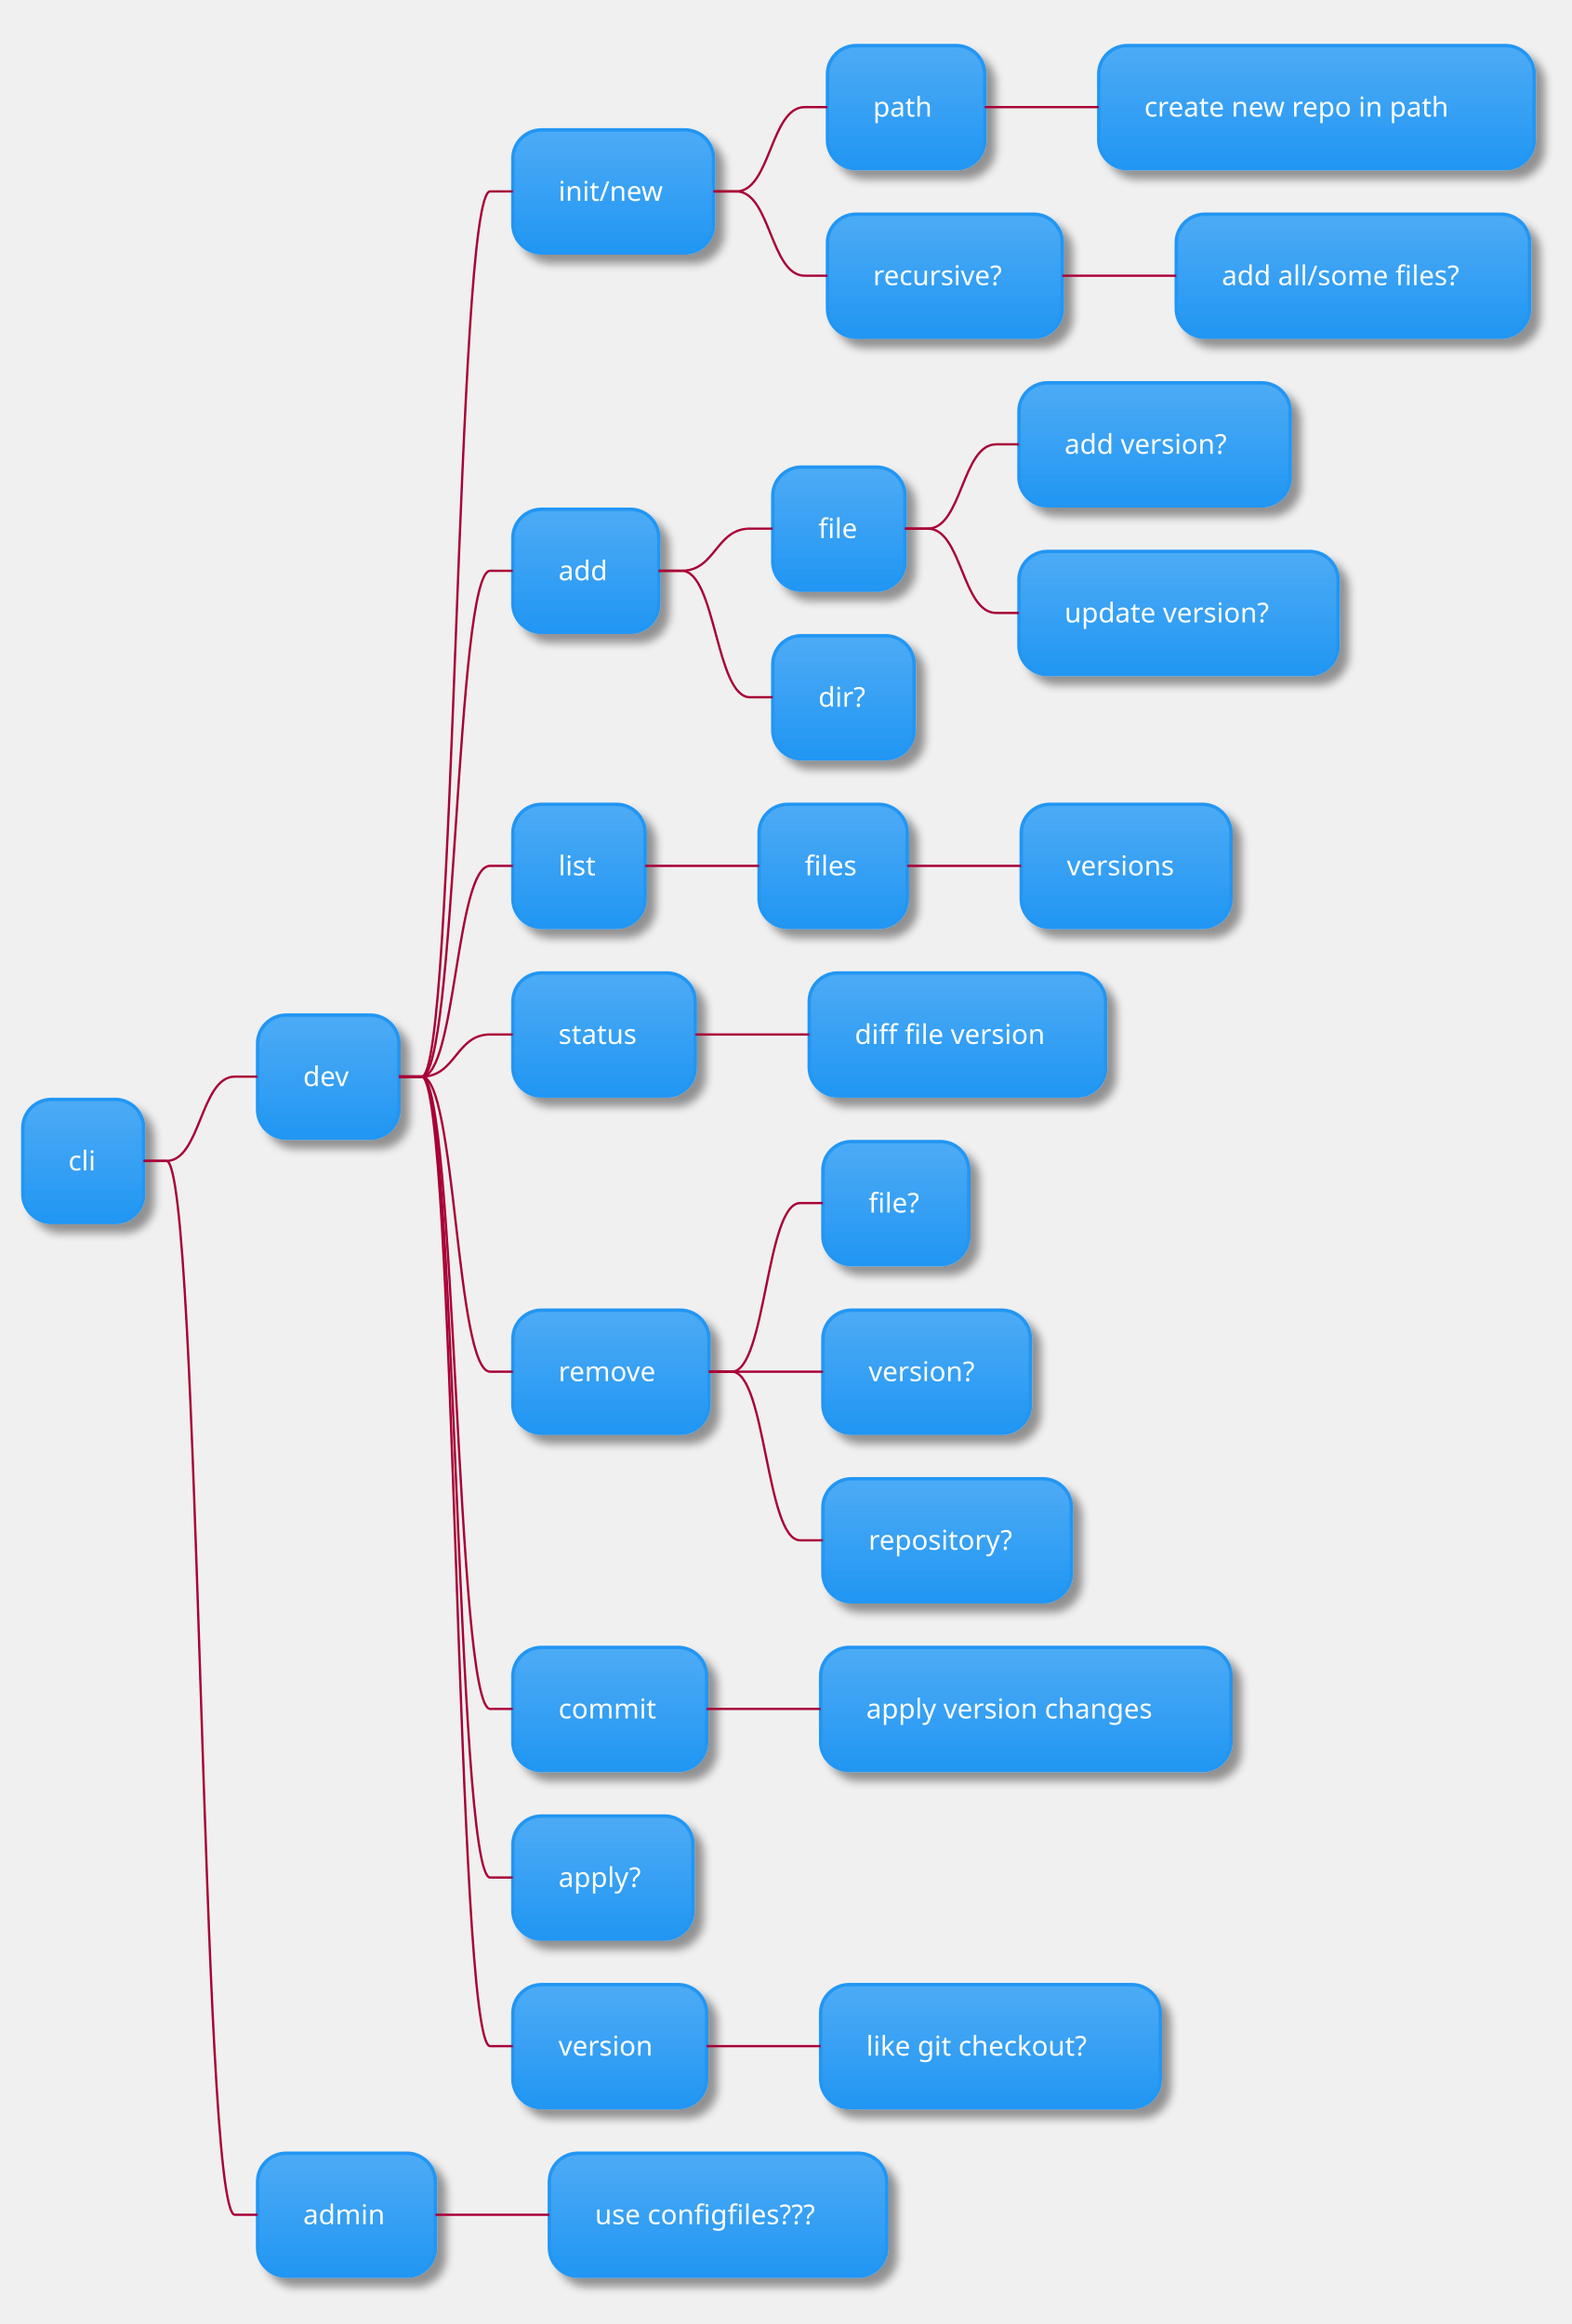
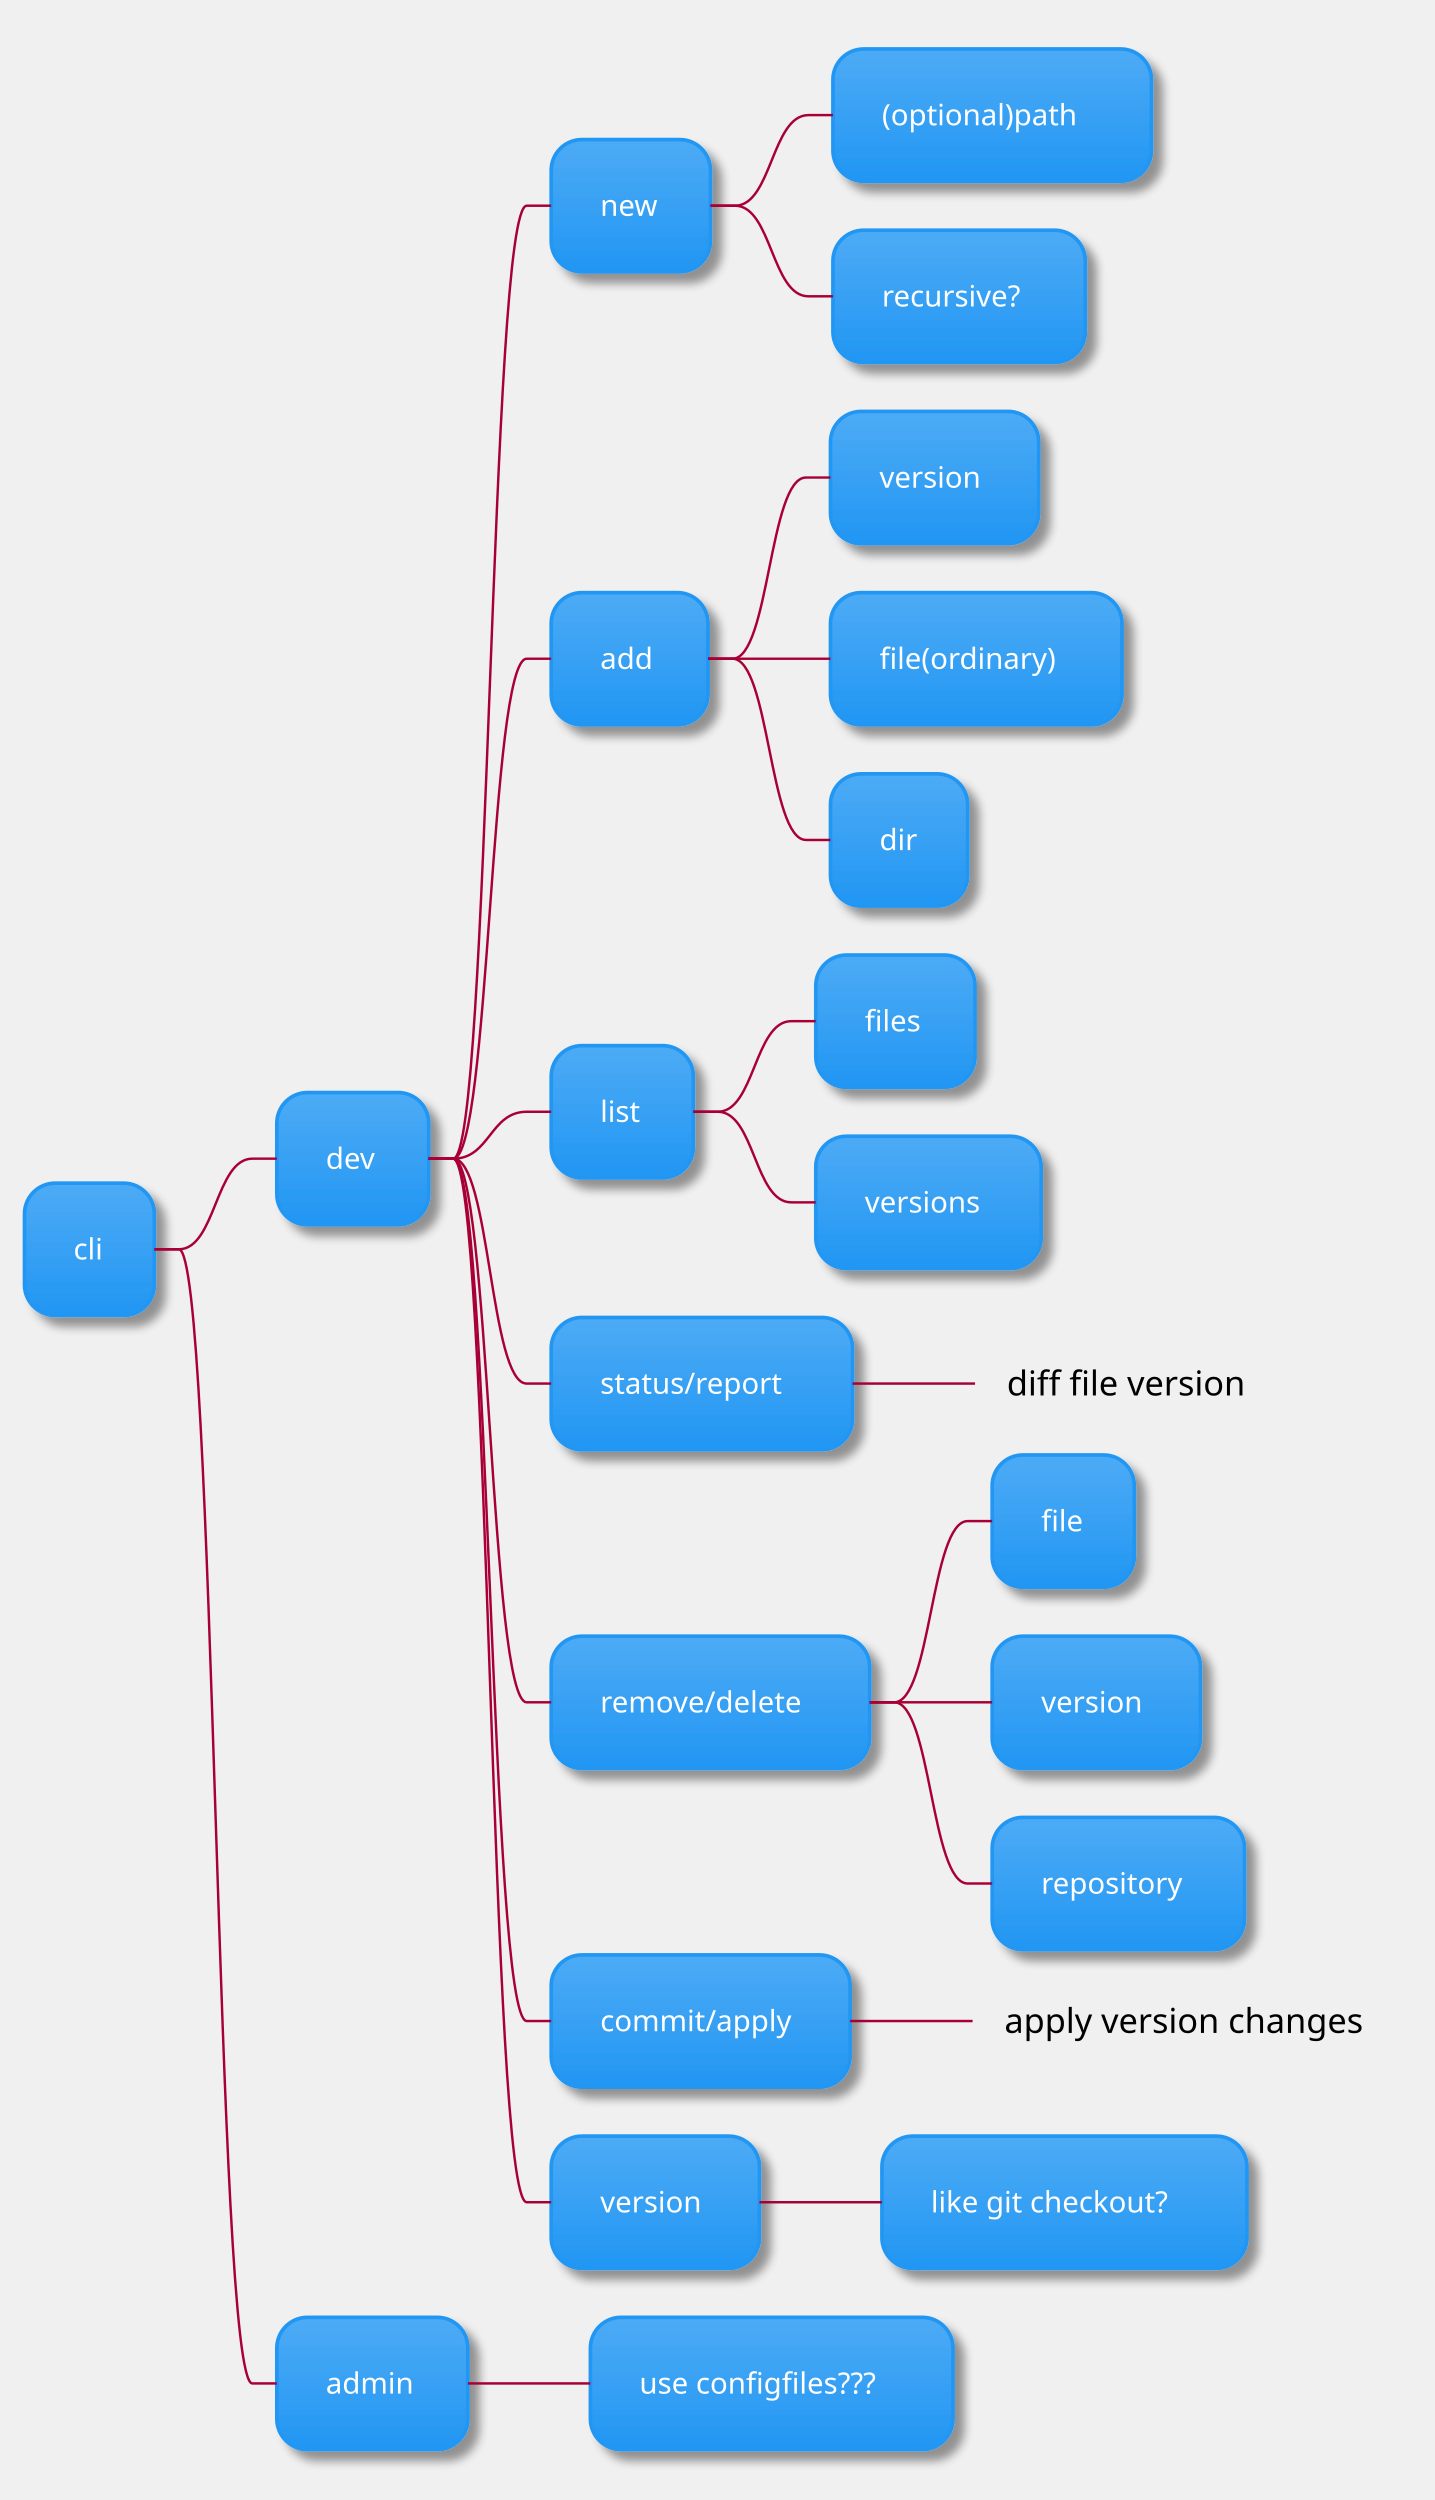
- <svg xmlns="http://www.w3.org/2000/svg" contentScriptType="application/ecmascript" contentStyleType="text/css" height="1062.5px" preserveAspectRatio="none" style="width:718px;height:1062px;background:#00000000;" version="1.1" viewBox="0 0 718 1062" width="718.75px" zoomAndPan="magnify">
+ <svg xmlns="http://www.w3.org/2000/svg" contentScriptType="application/ecmascript" contentStyleType="text/css" height="1063.542px" preserveAspectRatio="none" style="width:610px;height:1063px;background:#00000000;" version="1.1" viewBox="0 0 610 1063" width="610.417px" zoomAndPan="magnify">
  <defs>
-     <linearGradient id="gbsznb9uip6qq0" x1="50%" x2="50%" y1="0%" y2="100%">
+     <linearGradient id="gnbsfqv4hoj7f0" x1="50%" x2="50%" y1="0%" y2="100%">
      <stop offset="0%" stop-color="#4DABF5" />
      <stop offset="100%" stop-color="#2196F3" />
    </linearGradient>
-     <filter height="300%" id="fbsznb9uip6qq" width="300%" x="-1" y="-1">
+     <filter height="300%" id="fnbsfqv4hoj7f" width="300%" x="-1" y="-1">
      <feGaussianBlur result="blurOut" stdDeviation="2.083" />
      <feColorMatrix in="blurOut" result="blurOut2" type="matrix" values="0 0 0 0 0 0 0 0 0 0 0 0 0 0 0 0 0 0 .4 0" />
      <feOffset dx="4.167" dy="4.167" in="blurOut2" result="blurOut3" />
      <feBlend in="SourceGraphic" in2="blurOut3" mode="normal" />
    </filter>
  </defs>
  <g>
-     <rect fill="url(#gbsznb9uip6qq0)" filter="url(#fbsznb9uip6qq)" height="56.217" rx="13.021" ry="13.021" style="stroke:#2196F3;stroke-width:1.562;" width="55.208" x="10.417" y="502.401" />
-     <text fill="#FFFFFF" font-family="Verdana" font-size="12.5" lengthAdjust="spacing" textLength="13.542" x="31.25" y="534.837">cli</text>
-     <rect fill="url(#gbsznb9uip6qq0)" filter="url(#fbsznb9uip6qq)" height="56.217" rx="13.021" ry="13.021" style="stroke:#2196F3;stroke-width:1.562;" width="64.583" x="117.708" y="463.875" />
-     <text fill="#FFFFFF" font-family="Verdana" font-size="12.5" lengthAdjust="spacing" textLength="22.917" x="138.542" y="496.311">dev</text>
-     <rect fill="url(#gbsznb9uip6qq0)" filter="url(#fbsznb9uip6qq)" height="56.217" rx="13.021" ry="13.021" style="stroke:#2196F3;stroke-width:1.562;" width="91.667" x="234.375" y="59.359" />
-     <text fill="#FFFFFF" font-family="Verdana" font-size="12.5" lengthAdjust="spacing" textLength="50" x="255.208" y="91.795">init/new</text>
-     <rect fill="url(#gbsznb9uip6qq0)" filter="url(#fbsznb9uip6qq)" height="56.217" rx="13.021" ry="13.021" style="stroke:#2196F3;stroke-width:1.562;" width="71.875" x="378.125" y="20.833" />
-     <text fill="#FFFFFF" font-family="Verdana" font-size="12.5" lengthAdjust="spacing" textLength="30.208" x="398.958" y="53.269">path</text>
-     <rect fill="url(#gbsznb9uip6qq0)" filter="url(#fbsznb9uip6qq)" height="56.217" rx="13.021" ry="13.021" style="stroke:#2196F3;stroke-width:1.562;" width="198.958" x="502.083" y="20.833" />
-     <text fill="#FFFFFF" font-family="Verdana" font-size="12.5" lengthAdjust="spacing" textLength="157.292" x="522.917" y="53.269">create new repo in path</text>
-     <path d="M450,48.942 L460.417,48.942 C476.042,48.942 476.042,48.942 491.667,48.942 L502.083,48.942 " fill="none" style="stroke:#A80036;stroke-width:1.042;" />
-     <path d="M326.042,87.467 L336.458,87.467 C352.083,87.467 352.083,48.942 367.708,48.942 L378.125,48.942 " fill="none" style="stroke:#A80036;stroke-width:1.042;" />
-     <rect fill="url(#gbsznb9uip6qq0)" filter="url(#fbsznb9uip6qq)" height="56.217" rx="13.021" ry="13.021" style="stroke:#2196F3;stroke-width:1.562;" width="107.292" x="378.125" y="97.884" />
-     <text fill="#FFFFFF" font-family="Verdana" font-size="12.5" lengthAdjust="spacing" textLength="65.625" x="398.958" y="130.32">recursive?</text>
-     <rect fill="url(#gbsznb9uip6qq0)" filter="url(#fbsznb9uip6qq)" height="56.217" rx="13.021" ry="13.021" style="stroke:#2196F3;stroke-width:1.562;" width="161.458" x="537.5" y="97.884" />
-     <text fill="#FFFFFF" font-family="Verdana" font-size="12.5" lengthAdjust="spacing" textLength="119.792" x="558.333" y="130.32">add all/some files?</text>
-     <path d="M485.417,125.993 L495.833,125.993 C511.458,125.993 511.458,125.993 527.083,125.993 L537.5,125.993 " fill="none" style="stroke:#A80036;stroke-width:1.042;" />
-     <path d="M326.042,87.467 L336.458,87.467 C352.083,87.467 352.083,125.993 367.708,125.993 L378.125,125.993 " fill="none" style="stroke:#A80036;stroke-width:1.042;" />
-     <path d="M182.292,491.984 L192.708,491.984 C208.333,491.984 208.333,87.467 223.958,87.467 L234.375,87.467 " fill="none" style="stroke:#A80036;stroke-width:1.042;" />
-     <rect fill="url(#gbsznb9uip6qq0)" filter="url(#fbsznb9uip6qq)" height="56.217" rx="13.021" ry="13.021" style="stroke:#2196F3;stroke-width:1.562;" width="66.667" x="234.375" y="232.723" />
-     <text fill="#FFFFFF" font-family="Verdana" font-size="12.5" lengthAdjust="spacing" textLength="25" x="255.208" y="265.159">add</text>
-     <rect fill="url(#gbsznb9uip6qq0)" filter="url(#fbsznb9uip6qq)" height="56.217" rx="13.021" ry="13.021" style="stroke:#2196F3;stroke-width:1.562;" width="60.417" x="353.125" y="213.46" />
-     <text fill="#FFFFFF" font-family="Verdana" font-size="12.5" lengthAdjust="spacing" textLength="18.75" x="373.958" y="245.896">file</text>
-     <rect fill="url(#gbsznb9uip6qq0)" filter="url(#fbsznb9uip6qq)" height="56.217" rx="13.021" ry="13.021" style="stroke:#2196F3;stroke-width:1.562;" width="123.958" x="465.625" y="174.935" />
-     <text fill="#FFFFFF" font-family="Verdana" font-size="12.5" lengthAdjust="spacing" textLength="82.292" x="486.458" y="207.371">add version?</text>
-     <path d="M413.542,241.569 L423.958,241.569 C439.583,241.569 439.583,203.044 455.208,203.044 L465.625,203.044 " fill="none" style="stroke:#A80036;stroke-width:1.042;" />
-     <rect fill="url(#gbsznb9uip6qq0)" filter="url(#fbsznb9uip6qq)" height="56.217" rx="13.021" ry="13.021" style="stroke:#2196F3;stroke-width:1.562;" width="145.833" x="465.625" y="251.986" />
-     <text fill="#FFFFFF" font-family="Verdana" font-size="12.5" lengthAdjust="spacing" textLength="104.167" x="486.458" y="284.422">update version?</text>
-     <path d="M413.542,241.569 L423.958,241.569 C439.583,241.569 439.583,280.094 455.208,280.094 L465.625,280.094 " fill="none" style="stroke:#A80036;stroke-width:1.042;" />
-     <path d="M301.042,260.832 L311.458,260.832 C327.083,260.832 327.083,241.569 342.708,241.569 L353.125,241.569 " fill="none" style="stroke:#A80036;stroke-width:1.042;" />
-     <rect fill="url(#gbsznb9uip6qq0)" filter="url(#fbsznb9uip6qq)" height="56.217" rx="13.021" ry="13.021" style="stroke:#2196F3;stroke-width:1.562;" width="64.583" x="353.125" y="290.511" />
-     <text fill="#FFFFFF" font-family="Verdana" font-size="12.5" lengthAdjust="spacing" textLength="22.917" x="373.958" y="322.947">dir?</text>
-     <path d="M301.042,260.832 L311.458,260.832 C327.083,260.832 327.083,318.62 342.708,318.62 L353.125,318.62 " fill="none" style="stroke:#A80036;stroke-width:1.042;" />
-     <path d="M182.292,491.984 L192.708,491.984 C208.333,491.984 208.333,260.832 223.958,260.832 L234.375,260.832 " fill="none" style="stroke:#A80036;stroke-width:1.042;" />
-     <rect fill="url(#gbsznb9uip6qq0)" filter="url(#fbsznb9uip6qq)" height="56.217" rx="13.021" ry="13.021" style="stroke:#2196F3;stroke-width:1.562;" width="60.417" x="234.375" y="367.562" />
-     <text fill="#FFFFFF" font-family="Verdana" font-size="12.5" lengthAdjust="spacing" textLength="18.75" x="255.208" y="399.998">list</text>
-     <rect fill="url(#gbsznb9uip6qq0)" filter="url(#fbsznb9uip6qq)" height="56.217" rx="13.021" ry="13.021" style="stroke:#2196F3;stroke-width:1.562;" width="67.708" x="346.875" y="367.562" />
-     <text fill="#FFFFFF" font-family="Verdana" font-size="12.5" lengthAdjust="spacing" textLength="26.042" x="367.708" y="399.998">files</text>
-     <rect fill="url(#gbsznb9uip6qq0)" filter="url(#fbsznb9uip6qq)" height="56.217" rx="13.021" ry="13.021" style="stroke:#2196F3;stroke-width:1.562;" width="95.833" x="466.667" y="367.562" />
-     <text fill="#FFFFFF" font-family="Verdana" font-size="12.5" lengthAdjust="spacing" textLength="54.167" x="487.5" y="399.998">versions</text>
-     <path d="M414.583,395.671 L425,395.671 C440.625,395.671 440.625,395.671 456.25,395.671 L466.667,395.671 " fill="none" style="stroke:#A80036;stroke-width:1.042;" />
-     <path d="M294.792,395.671 L305.208,395.671 C320.833,395.671 320.833,395.671 336.458,395.671 L346.875,395.671 " fill="none" style="stroke:#A80036;stroke-width:1.042;" />
-     <path d="M182.292,491.984 L192.708,491.984 C208.333,491.984 208.333,395.671 223.958,395.671 L234.375,395.671 " fill="none" style="stroke:#A80036;stroke-width:1.042;" />
-     <rect fill="url(#gbsznb9uip6qq0)" filter="url(#fbsznb9uip6qq)" height="56.217" rx="13.021" ry="13.021" style="stroke:#2196F3;stroke-width:1.562;" width="83.333" x="234.375" y="444.613" />
-     <text fill="#FFFFFF" font-family="Verdana" font-size="12.5" lengthAdjust="spacing" textLength="41.667" x="255.208" y="477.049">status</text>
-     <rect fill="url(#gbsznb9uip6qq0)" filter="url(#fbsznb9uip6qq)" height="56.217" rx="13.021" ry="13.021" style="stroke:#2196F3;stroke-width:1.562;" width="135.417" x="369.792" y="444.613" />
-     <text fill="#FFFFFF" font-family="Verdana" font-size="12.5" lengthAdjust="spacing" textLength="93.75" x="390.625" y="477.049">diff file version</text>
-     <path d="M317.708,472.721 L328.125,472.721 C343.75,472.721 343.75,472.721 359.375,472.721 L369.792,472.721 " fill="none" style="stroke:#A80036;stroke-width:1.042;" />
-     <path d="M182.292,491.984 L192.708,491.984 C208.333,491.984 208.333,472.721 223.958,472.721 L234.375,472.721 " fill="none" style="stroke:#A80036;stroke-width:1.042;" />
-     <rect fill="url(#gbsznb9uip6qq0)" filter="url(#fbsznb9uip6qq)" height="56.217" rx="13.021" ry="13.021" style="stroke:#2196F3;stroke-width:1.562;" width="89.583" x="234.375" y="598.714" />
-     <text fill="#FFFFFF" font-family="Verdana" font-size="12.5" lengthAdjust="spacing" textLength="47.917" x="255.208" y="631.15">remove</text>
-     <rect fill="url(#gbsznb9uip6qq0)" filter="url(#fbsznb9uip6qq)" height="56.217" rx="13.021" ry="13.021" style="stroke:#2196F3;stroke-width:1.562;" width="66.667" x="376.042" y="521.663" />
-     <text fill="#FFFFFF" font-family="Verdana" font-size="12.5" lengthAdjust="spacing" textLength="25" x="396.875" y="554.1">file?</text>
-     <path d="M323.958,626.823 L334.375,626.823 C350,626.823 350,549.772 365.625,549.772 L376.042,549.772 " fill="none" style="stroke:#A80036;stroke-width:1.042;" />
-     <rect fill="url(#gbsznb9uip6qq0)" filter="url(#fbsznb9uip6qq)" height="56.217" rx="13.021" ry="13.021" style="stroke:#2196F3;stroke-width:1.562;" width="94.792" x="376.042" y="598.714" />
-     <text fill="#FFFFFF" font-family="Verdana" font-size="12.5" lengthAdjust="spacing" textLength="53.125" x="396.875" y="631.15">version?</text>
-     <path d="M323.958,626.823 L334.375,626.823 C350,626.823 350,626.823 365.625,626.823 L376.042,626.823 " fill="none" style="stroke:#A80036;stroke-width:1.042;" />
-     <rect fill="url(#gbsznb9uip6qq0)" filter="url(#fbsznb9uip6qq)" height="56.217" rx="13.021" ry="13.021" style="stroke:#2196F3;stroke-width:1.562;" width="113.542" x="376.042" y="675.765" />
-     <text fill="#FFFFFF" font-family="Verdana" font-size="12.5" lengthAdjust="spacing" textLength="71.875" x="396.875" y="708.201">repository?</text>
-     <path d="M323.958,626.823 L334.375,626.823 C350,626.823 350,703.874 365.625,703.874 L376.042,703.874 " fill="none" style="stroke:#A80036;stroke-width:1.042;" />
-     <path d="M182.292,491.984 L192.708,491.984 C208.333,491.984 208.333,626.823 223.958,626.823 L234.375,626.823 " fill="none" style="stroke:#A80036;stroke-width:1.042;" />
-     <rect fill="url(#gbsznb9uip6qq0)" filter="url(#fbsznb9uip6qq)" height="56.217" rx="13.021" ry="13.021" style="stroke:#2196F3;stroke-width:1.562;" width="88.542" x="234.375" y="752.816" />
-     <text fill="#FFFFFF" font-family="Verdana" font-size="12.5" lengthAdjust="spacing" textLength="46.875" x="255.208" y="785.252">commit</text>
-     <rect fill="url(#gbsznb9uip6qq0)" filter="url(#fbsznb9uip6qq)" height="56.217" rx="13.021" ry="13.021" style="stroke:#2196F3;stroke-width:1.562;" width="187.5" x="375" y="752.816" />
-     <text fill="#FFFFFF" font-family="Verdana" font-size="12.5" lengthAdjust="spacing" textLength="145.833" x="395.833" y="785.252">apply version changes</text>
-     <path d="M322.917,780.924 L333.333,780.924 C348.958,780.924 348.958,780.924 364.583,780.924 L375,780.924 " fill="none" style="stroke:#A80036;stroke-width:1.042;" />
-     <path d="M182.292,491.984 L192.708,491.984 C208.333,491.984 208.333,780.924 223.958,780.924 L234.375,780.924 " fill="none" style="stroke:#A80036;stroke-width:1.042;" />
-     <rect fill="url(#gbsznb9uip6qq0)" filter="url(#fbsznb9uip6qq)" height="56.217" rx="13.021" ry="13.021" style="stroke:#2196F3;stroke-width:1.562;" width="82.292" x="234.375" y="829.866" />
-     <text fill="#FFFFFF" font-family="Verdana" font-size="12.5" lengthAdjust="spacing" textLength="40.625" x="255.208" y="862.303">apply?</text>
-     <path d="M182.292,491.984 L192.708,491.984 C208.333,491.984 208.333,857.975 223.958,857.975 L234.375,857.975 " fill="none" style="stroke:#A80036;stroke-width:1.042;" />
-     <rect fill="url(#gbsznb9uip6qq0)" filter="url(#fbsznb9uip6qq)" height="56.217" rx="13.021" ry="13.021" style="stroke:#2196F3;stroke-width:1.562;" width="88.542" x="234.375" y="906.917" />
-     <text fill="#FFFFFF" font-family="Verdana" font-size="12.5" lengthAdjust="spacing" textLength="46.875" x="255.208" y="939.353">version</text>
-     <rect fill="url(#gbsznb9uip6qq0)" filter="url(#fbsznb9uip6qq)" height="56.217" rx="13.021" ry="13.021" style="stroke:#2196F3;stroke-width:1.562;" width="155.208" x="375" y="906.917" />
-     <text fill="#FFFFFF" font-family="Verdana" font-size="12.5" lengthAdjust="spacing" textLength="113.542" x="395.833" y="939.353">like git checkout?</text>
-     <path d="M322.917,935.026 L333.333,935.026 C348.958,935.026 348.958,935.026 364.583,935.026 L375,935.026 " fill="none" style="stroke:#A80036;stroke-width:1.042;" />
-     <path d="M182.292,491.984 L192.708,491.984 C208.333,491.984 208.333,935.026 223.958,935.026 L234.375,935.026 " fill="none" style="stroke:#A80036;stroke-width:1.042;" />
-     <path d="M65.625,530.509 L76.042,530.509 C91.667,530.509 91.667,491.984 107.292,491.984 L117.708,491.984 " fill="none" style="stroke:#A80036;stroke-width:1.042;" />
-     <rect fill="url(#gbsznb9uip6qq0)" filter="url(#fbsznb9uip6qq)" height="56.217" rx="13.021" ry="13.021" style="stroke:#2196F3;stroke-width:1.562;" width="81.25" x="117.708" y="983.968" />
-     <text fill="#FFFFFF" font-family="Verdana" font-size="12.5" lengthAdjust="spacing" textLength="39.583" x="138.542" y="1016.404">admin</text>
-     <rect fill="url(#gbsznb9uip6qq0)" filter="url(#fbsznb9uip6qq)" height="56.217" rx="13.021" ry="13.021" style="stroke:#2196F3;stroke-width:1.562;" width="154.167" x="251.042" y="983.968" />
-     <text fill="#FFFFFF" font-family="Verdana" font-size="12.5" lengthAdjust="spacing" textLength="112.5" x="271.875" y="1016.404">use configfiles???</text>
-     <path d="M198.958,1012.077 L209.375,1012.077 C225,1012.077 225,1012.077 240.625,1012.077 L251.042,1012.077 " fill="none" style="stroke:#A80036;stroke-width:1.042;" />
-     <path d="M65.625,530.509 L76.042,530.509 C91.667,530.509 91.667,1012.077 107.292,1012.077 L117.708,1012.077 " fill="none" style="stroke:#A80036;stroke-width:1.042;" />
+     <rect fill="url(#gnbsfqv4hoj7f0)" filter="url(#fnbsfqv4hoj7f)" height="56.217" rx="13.021" ry="13.021" style="stroke:#2196F3;stroke-width:1.562;" width="55.208" x="10.417" y="503.084" />
+     <text fill="#FFFFFF" font-family="Verdana" font-size="12.5" lengthAdjust="spacing" textLength="13.542" x="31.25" y="535.52">cli</text>
+     <rect fill="url(#gnbsfqv4hoj7f0)" filter="url(#fnbsfqv4hoj7f)" height="56.217" rx="13.021" ry="13.021" style="stroke:#2196F3;stroke-width:1.562;" width="64.583" x="117.708" y="464.559" />
+     <text fill="#FFFFFF" font-family="Verdana" font-size="12.5" lengthAdjust="spacing" textLength="22.917" x="138.542" y="496.995">dev</text>
+     <rect fill="url(#gnbsfqv4hoj7f0)" filter="url(#fnbsfqv4hoj7f)" height="56.217" rx="13.021" ry="13.021" style="stroke:#2196F3;stroke-width:1.562;" width="67.708" x="234.375" y="59.359" />
+     <text fill="#FFFFFF" font-family="Verdana" font-size="12.5" lengthAdjust="spacing" textLength="26.042" x="255.208" y="91.795">new</text>
+     <rect fill="url(#gnbsfqv4hoj7f0)" filter="url(#fnbsfqv4hoj7f)" height="56.217" rx="13.021" ry="13.021" style="stroke:#2196F3;stroke-width:1.562;" width="135.417" x="354.167" y="20.833" />
+     <text fill="#FFFFFF" font-family="Verdana" font-size="12.5" lengthAdjust="spacing" textLength="93.75" x="375" y="53.269">(optional)path</text>
+     <path d="M302.083,87.467 L312.5,87.467 C328.125,87.467 328.125,48.942 343.75,48.942 L354.167,48.942 " fill="none" style="stroke:#A80036;stroke-width:1.042;" />
+     <rect fill="url(#gnbsfqv4hoj7f0)" filter="url(#fnbsfqv4hoj7f)" height="56.217" rx="13.021" ry="13.021" style="stroke:#2196F3;stroke-width:1.562;" width="107.292" x="354.167" y="97.884" />
+     <text fill="#FFFFFF" font-family="Verdana" font-size="12.5" lengthAdjust="spacing" textLength="65.625" x="375" y="130.32">recursive?</text>
+     <path d="M302.083,87.467 L312.5,87.467 C328.125,87.467 328.125,125.993 343.75,125.993 L354.167,125.993 " fill="none" style="stroke:#A80036;stroke-width:1.042;" />
+     <path d="M182.292,492.668 L192.708,492.668 C208.333,492.668 208.333,87.467 223.958,87.467 L234.375,87.467 " fill="none" style="stroke:#A80036;stroke-width:1.042;" />
+     <rect fill="url(#gnbsfqv4hoj7f0)" filter="url(#fnbsfqv4hoj7f)" height="56.217" rx="13.021" ry="13.021" style="stroke:#2196F3;stroke-width:1.562;" width="66.667" x="234.375" y="251.986" />
+     <text fill="#FFFFFF" font-family="Verdana" font-size="12.5" lengthAdjust="spacing" textLength="25" x="255.208" y="284.422">add</text>
+     <rect fill="url(#gnbsfqv4hoj7f0)" filter="url(#fnbsfqv4hoj7f)" height="56.217" rx="13.021" ry="13.021" style="stroke:#2196F3;stroke-width:1.562;" width="88.542" x="353.125" y="174.935" />
+     <text fill="#FFFFFF" font-family="Verdana" font-size="12.5" lengthAdjust="spacing" textLength="46.875" x="373.958" y="207.371">version</text>
+     <path d="M301.042,280.094 L311.458,280.094 C327.083,280.094 327.083,203.044 342.708,203.044 L353.125,203.044 " fill="none" style="stroke:#A80036;stroke-width:1.042;" />
+     <rect fill="url(#gnbsfqv4hoj7f0)" filter="url(#fnbsfqv4hoj7f)" height="56.217" rx="13.021" ry="13.021" style="stroke:#2196F3;stroke-width:1.562;" width="123.958" x="353.125" y="251.986" />
+     <text fill="#FFFFFF" font-family="Verdana" font-size="12.5" lengthAdjust="spacing" textLength="82.292" x="373.958" y="284.422">file(ordinary)</text>
+     <path d="M301.042,280.094 L311.458,280.094 C327.083,280.094 327.083,280.094 342.708,280.094 L353.125,280.094 " fill="none" style="stroke:#A80036;stroke-width:1.042;" />
+     <rect fill="url(#gnbsfqv4hoj7f0)" filter="url(#fnbsfqv4hoj7f)" height="56.217" rx="13.021" ry="13.021" style="stroke:#2196F3;stroke-width:1.562;" width="58.333" x="353.125" y="329.036" />
+     <text fill="#FFFFFF" font-family="Verdana" font-size="12.5" lengthAdjust="spacing" textLength="16.667" x="373.958" y="361.473">dir</text>
+     <path d="M301.042,280.094 L311.458,280.094 C327.083,280.094 327.083,357.145 342.708,357.145 L353.125,357.145 " fill="none" style="stroke:#A80036;stroke-width:1.042;" />
+     <path d="M182.292,492.668 L192.708,492.668 C208.333,492.668 208.333,280.094 223.958,280.094 L234.375,280.094 " fill="none" style="stroke:#A80036;stroke-width:1.042;" />
+     <rect fill="url(#gnbsfqv4hoj7f0)" filter="url(#fnbsfqv4hoj7f)" height="56.217" rx="13.021" ry="13.021" style="stroke:#2196F3;stroke-width:1.562;" width="60.417" x="234.375" y="444.613" />
+     <text fill="#FFFFFF" font-family="Verdana" font-size="12.5" lengthAdjust="spacing" textLength="18.75" x="255.208" y="477.049">list</text>
+     <rect fill="url(#gnbsfqv4hoj7f0)" filter="url(#fnbsfqv4hoj7f)" height="56.217" rx="13.021" ry="13.021" style="stroke:#2196F3;stroke-width:1.562;" width="67.708" x="346.875" y="406.087" />
+     <text fill="#FFFFFF" font-family="Verdana" font-size="12.5" lengthAdjust="spacing" textLength="26.042" x="367.708" y="438.523">files</text>
+     <path d="M294.792,472.721 L305.208,472.721 C320.833,472.721 320.833,434.196 336.458,434.196 L346.875,434.196 " fill="none" style="stroke:#A80036;stroke-width:1.042;" />
+     <rect fill="url(#gnbsfqv4hoj7f0)" filter="url(#fnbsfqv4hoj7f)" height="56.217" rx="13.021" ry="13.021" style="stroke:#2196F3;stroke-width:1.562;" width="95.833" x="346.875" y="483.138" />
+     <text fill="#FFFFFF" font-family="Verdana" font-size="12.5" lengthAdjust="spacing" textLength="54.167" x="367.708" y="515.574">versions</text>
+     <path d="M294.792,472.721 L305.208,472.721 C320.833,472.721 320.833,511.247 336.458,511.247 L346.875,511.247 " fill="none" style="stroke:#A80036;stroke-width:1.042;" />
+     <path d="M182.292,492.668 L192.708,492.668 C208.333,492.668 208.333,472.721 223.958,472.721 L234.375,472.721 " fill="none" style="stroke:#A80036;stroke-width:1.042;" />
+     <rect fill="url(#gnbsfqv4hoj7f0)" filter="url(#fnbsfqv4hoj7f)" height="56.217" rx="13.021" ry="13.021" style="stroke:#2196F3;stroke-width:1.562;" width="128.125" x="234.375" y="560.189" />
+     <text fill="#FFFFFF" font-family="Verdana" font-size="12.5" lengthAdjust="spacing" textLength="86.458" x="255.208" y="592.625">status/report</text>
+     <text fill="#000000" font-family="sans-serif" font-size="14.583" lengthAdjust="spacing" textLength="101.042" x="428.125" y="593.346">diff file version</text>
+     <path d="M362.5,588.298 L372.917,588.298 C388.542,588.298 388.542,588.298 404.167,588.298 L414.583,588.298 " fill="none" style="stroke:#A80036;stroke-width:1.042;" />
+     <path d="M182.292,492.668 L192.708,492.668 C208.333,492.668 208.333,588.298 223.958,588.298 L234.375,588.298 " fill="none" style="stroke:#A80036;stroke-width:1.042;" />
+     <rect fill="url(#gnbsfqv4hoj7f0)" filter="url(#fnbsfqv4hoj7f)" height="56.217" rx="13.021" ry="13.021" style="stroke:#2196F3;stroke-width:1.562;" width="135.417" x="234.375" y="695.711" />
+     <text fill="#FFFFFF" font-family="Verdana" font-size="12.5" lengthAdjust="spacing" textLength="93.75" x="255.208" y="728.147">remove/delete</text>
+     <rect fill="url(#gnbsfqv4hoj7f0)" filter="url(#fnbsfqv4hoj7f)" height="56.217" rx="13.021" ry="13.021" style="stroke:#2196F3;stroke-width:1.562;" width="60.417" x="421.875" y="618.66" />
+     <text fill="#FFFFFF" font-family="Verdana" font-size="12.5" lengthAdjust="spacing" textLength="18.75" x="442.708" y="651.097">file</text>
+     <path d="M369.792,723.82 L380.208,723.82 C395.833,723.82 395.833,646.769 411.458,646.769 L421.875,646.769 " fill="none" style="stroke:#A80036;stroke-width:1.042;" />
+     <rect fill="url(#gnbsfqv4hoj7f0)" filter="url(#fnbsfqv4hoj7f)" height="56.217" rx="13.021" ry="13.021" style="stroke:#2196F3;stroke-width:1.562;" width="88.542" x="421.875" y="695.711" />
+     <text fill="#FFFFFF" font-family="Verdana" font-size="12.5" lengthAdjust="spacing" textLength="46.875" x="442.708" y="728.147">version</text>
+     <path d="M369.792,723.82 L380.208,723.82 C395.833,723.82 395.833,723.82 411.458,723.82 L421.875,723.82 " fill="none" style="stroke:#A80036;stroke-width:1.042;" />
+     <rect fill="url(#gnbsfqv4hoj7f0)" filter="url(#fnbsfqv4hoj7f)" height="56.217" rx="13.021" ry="13.021" style="stroke:#2196F3;stroke-width:1.562;" width="107.292" x="421.875" y="772.762" />
+     <text fill="#FFFFFF" font-family="Verdana" font-size="12.5" lengthAdjust="spacing" textLength="65.625" x="442.708" y="805.198">repository</text>
+     <path d="M369.792,723.82 L380.208,723.82 C395.833,723.82 395.833,800.871 411.458,800.871 L421.875,800.871 " fill="none" style="stroke:#A80036;stroke-width:1.042;" />
+     <path d="M182.292,492.668 L192.708,492.668 C208.333,492.668 208.333,723.82 223.958,723.82 L234.375,723.82 " fill="none" style="stroke:#A80036;stroke-width:1.042;" />
+     <rect fill="url(#gnbsfqv4hoj7f0)" filter="url(#fnbsfqv4hoj7f)" height="56.217" rx="13.021" ry="13.021" style="stroke:#2196F3;stroke-width:1.562;" width="127.083" x="234.375" y="831.234" />
+     <text fill="#FFFFFF" font-family="Verdana" font-size="12.5" lengthAdjust="spacing" textLength="85.417" x="255.208" y="863.67">commit/apply</text>
+     <text fill="#000000" font-family="sans-serif" font-size="14.583" lengthAdjust="spacing" textLength="160.417" x="427.083" y="864.391">apply version changes</text>
+     <path d="M361.458,859.342 L371.875,859.342 C387.5,859.342 387.5,859.342 403.125,859.342 L413.542,859.342 " fill="none" style="stroke:#A80036;stroke-width:1.042;" />
+     <path d="M182.292,492.668 L192.708,492.668 C208.333,492.668 208.333,859.342 223.958,859.342 L234.375,859.342 " fill="none" style="stroke:#A80036;stroke-width:1.042;" />
+     <rect fill="url(#gnbsfqv4hoj7f0)" filter="url(#fnbsfqv4hoj7f)" height="56.217" rx="13.021" ry="13.021" style="stroke:#2196F3;stroke-width:1.562;" width="88.542" x="234.375" y="908.284" />
+     <text fill="#FFFFFF" font-family="Verdana" font-size="12.5" lengthAdjust="spacing" textLength="46.875" x="255.208" y="940.721">version</text>
+     <rect fill="url(#gnbsfqv4hoj7f0)" filter="url(#fnbsfqv4hoj7f)" height="56.217" rx="13.021" ry="13.021" style="stroke:#2196F3;stroke-width:1.562;" width="155.208" x="375" y="908.284" />
+     <text fill="#FFFFFF" font-family="Verdana" font-size="12.5" lengthAdjust="spacing" textLength="113.542" x="395.833" y="940.721">like git checkout?</text>
+     <path d="M322.917,936.393 L333.333,936.393 C348.958,936.393 348.958,936.393 364.583,936.393 L375,936.393 " fill="none" style="stroke:#A80036;stroke-width:1.042;" />
+     <path d="M182.292,492.668 L192.708,492.668 C208.333,492.668 208.333,936.393 223.958,936.393 L234.375,936.393 " fill="none" style="stroke:#A80036;stroke-width:1.042;" />
+     <path d="M65.625,531.193 L76.042,531.193 C91.667,531.193 91.667,492.668 107.292,492.668 L117.708,492.668 " fill="none" style="stroke:#A80036;stroke-width:1.042;" />
+     <rect fill="url(#gnbsfqv4hoj7f0)" filter="url(#fnbsfqv4hoj7f)" height="56.217" rx="13.021" ry="13.021" style="stroke:#2196F3;stroke-width:1.562;" width="81.25" x="117.708" y="985.335" />
+     <text fill="#FFFFFF" font-family="Verdana" font-size="12.5" lengthAdjust="spacing" textLength="39.583" x="138.542" y="1017.771">admin</text>
+     <rect fill="url(#gnbsfqv4hoj7f0)" filter="url(#fnbsfqv4hoj7f)" height="56.217" rx="13.021" ry="13.021" style="stroke:#2196F3;stroke-width:1.562;" width="154.167" x="251.042" y="985.335" />
+     <text fill="#FFFFFF" font-family="Verdana" font-size="12.5" lengthAdjust="spacing" textLength="112.5" x="271.875" y="1017.771">use configfiles???</text>
+     <path d="M198.958,1013.444 L209.375,1013.444 C225,1013.444 225,1013.444 240.625,1013.444 L251.042,1013.444 " fill="none" style="stroke:#A80036;stroke-width:1.042;" />
+     <path d="M65.625,531.193 L76.042,531.193 C91.667,531.193 91.667,1013.444 107.292,1013.444 L117.708,1013.444 " fill="none" style="stroke:#A80036;stroke-width:1.042;" />
  </g>
</svg>
